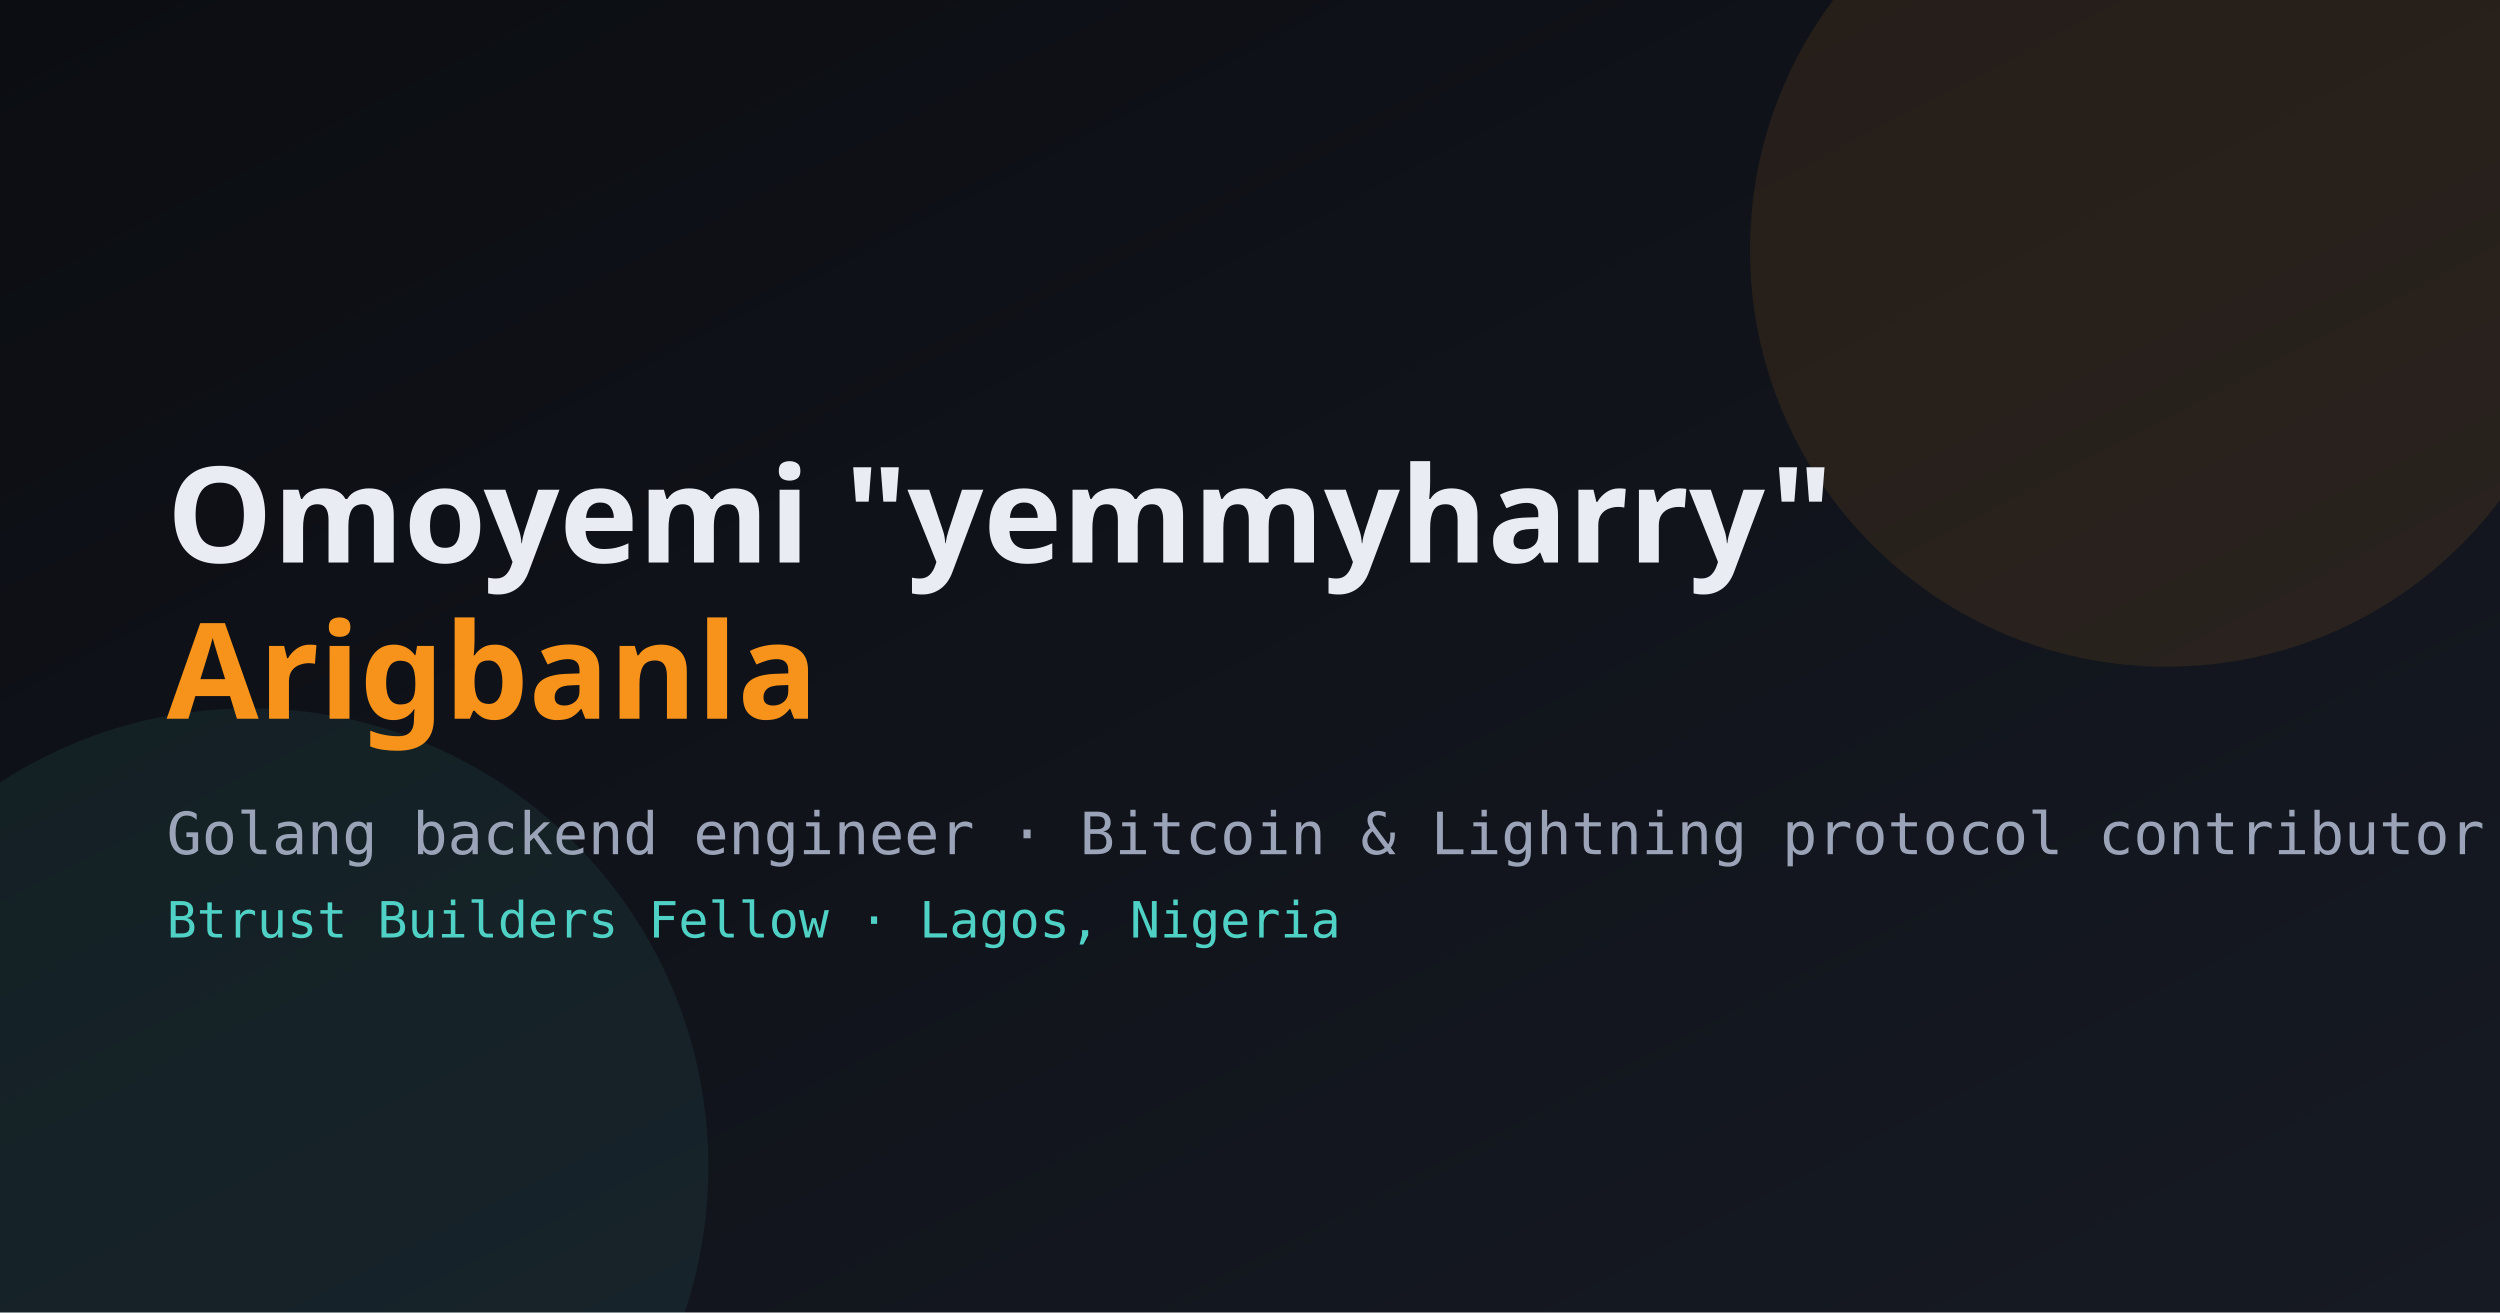
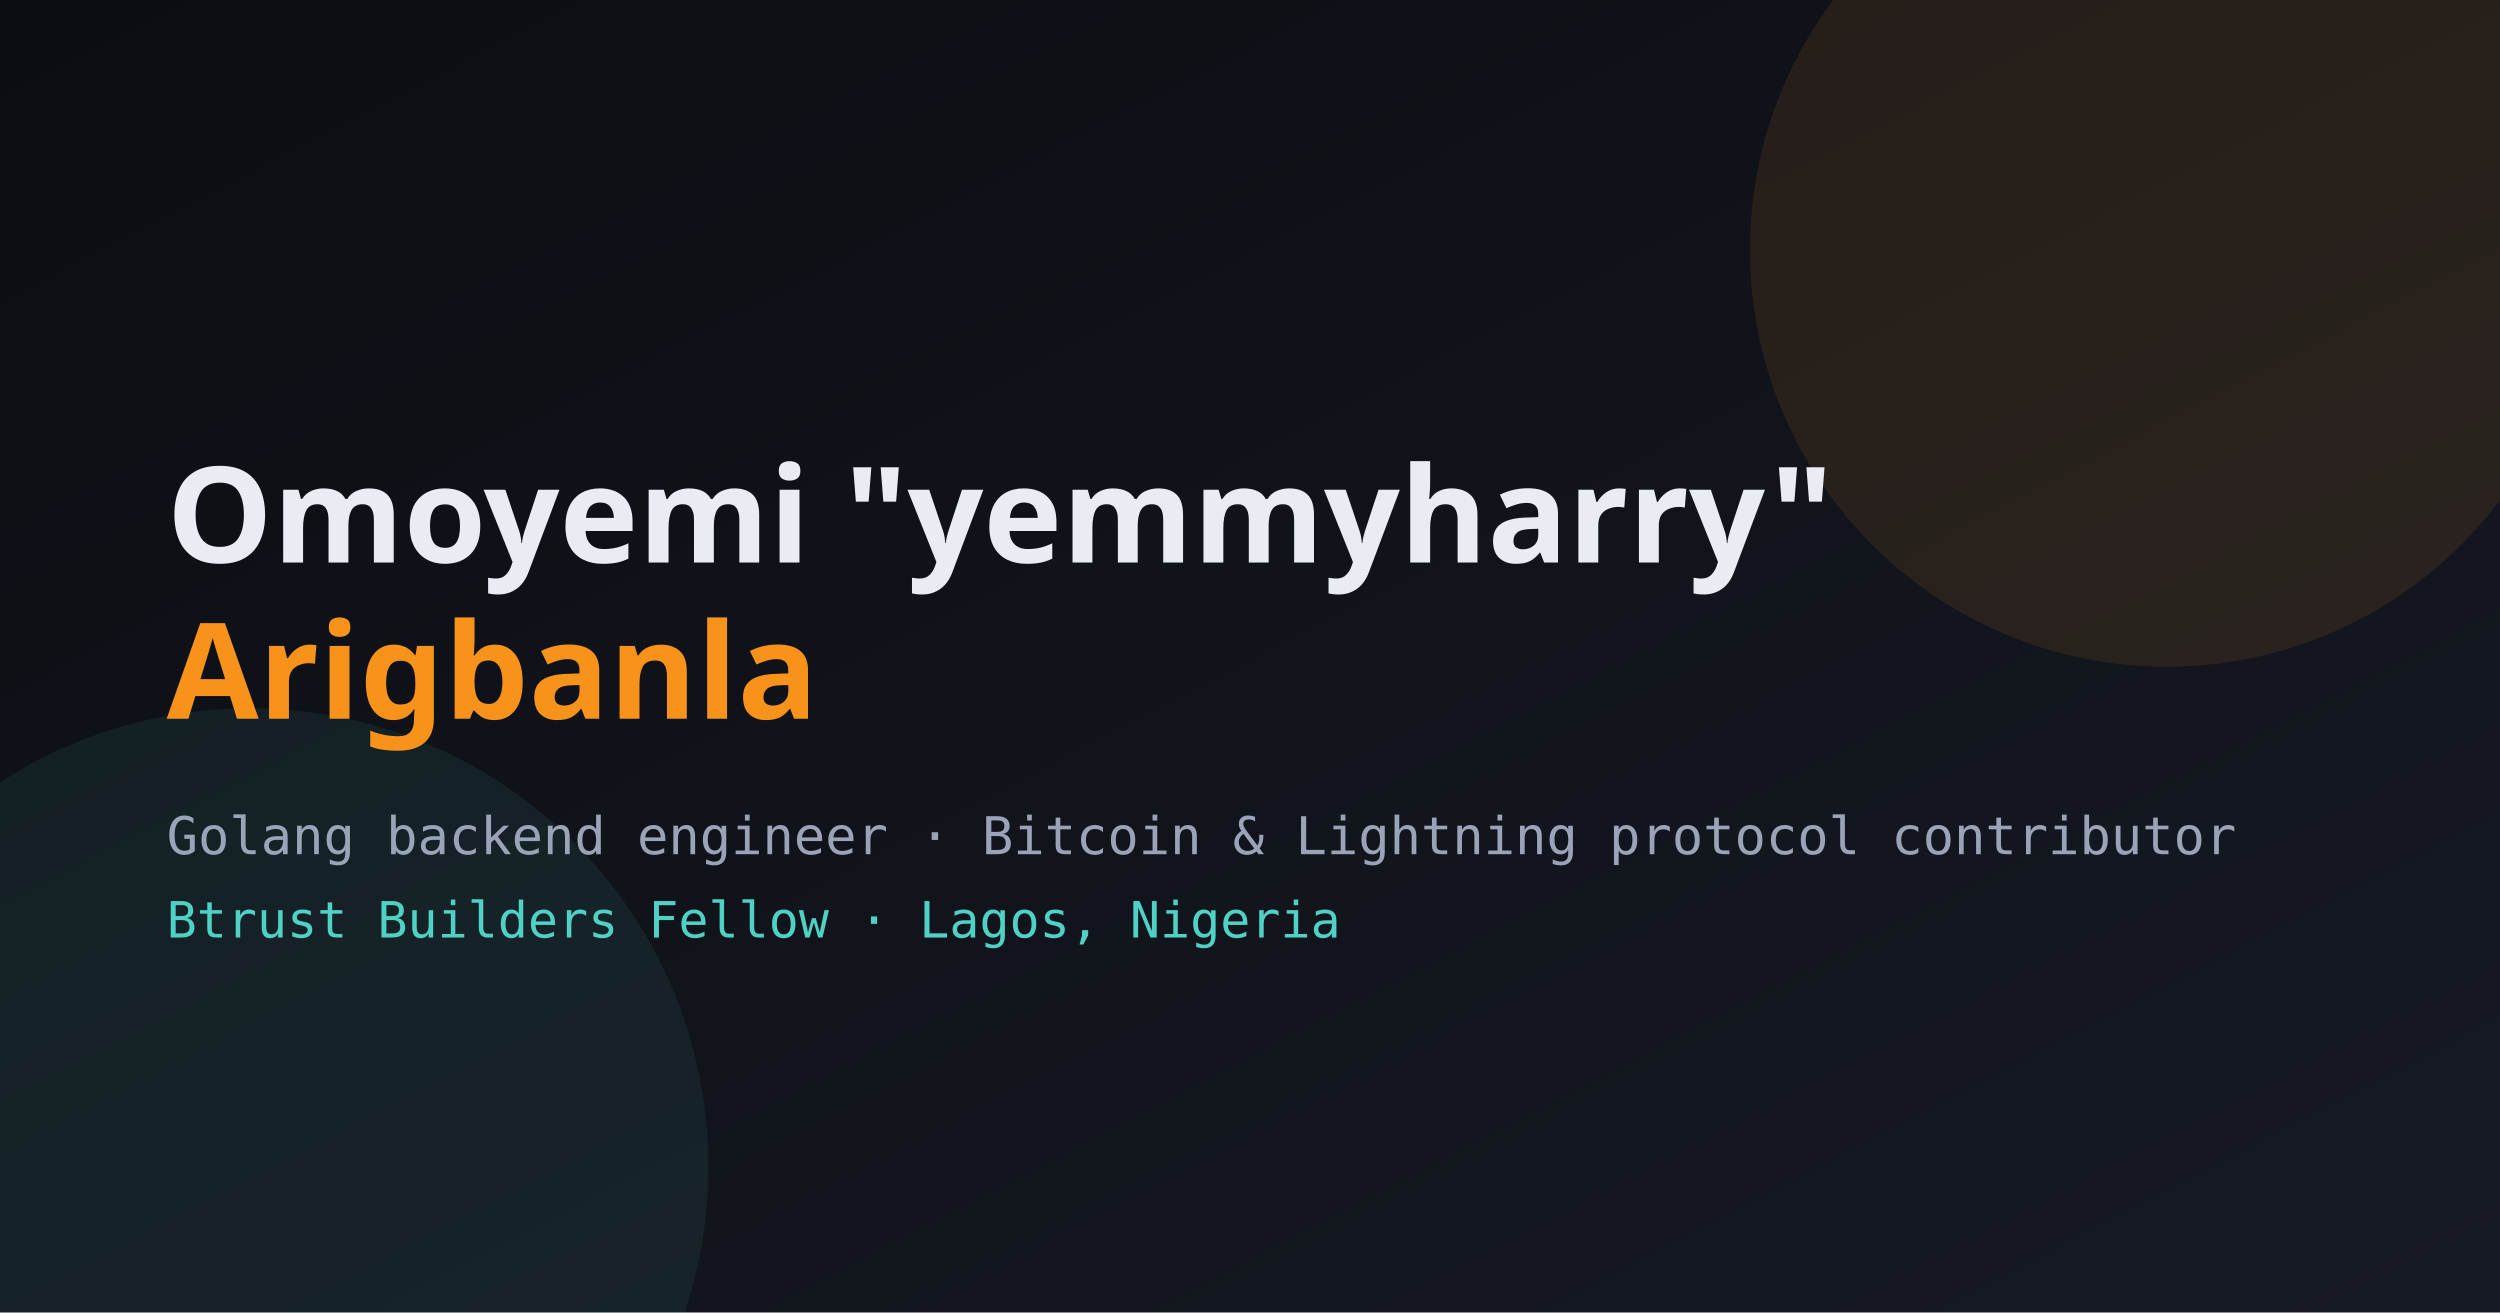
<svg xmlns="http://www.w3.org/2000/svg" viewBox="0 0 1200 630">
  <defs>
    <linearGradient id="bg" x1="0" y1="0" x2="1" y2="1">
      <stop offset="0%" stop-color="#0b0d12" />
      <stop offset="100%" stop-color="#161a23" />
    </linearGradient>
  </defs>
  <rect width="1200" height="630" fill="url(#bg)" />
  <circle cx="1040" cy="120" r="200" fill="#f7931a" opacity="0.10" />
  <circle cx="120" cy="560" r="220" fill="#4fd1c5" opacity="0.08" />
  <text x="80" y="270" font-family="'Space Grotesk', ui-sans-serif, sans-serif" font-size="64" font-weight="700" fill="#e9ecf3">Omoyemi "yemmyharry"</text>
  <text x="80" y="345" font-family="'Space Grotesk', ui-sans-serif, sans-serif" font-size="64" font-weight="700" fill="#f7931a">Arigbanla</text>
-   <text x="80" y="410" font-family="ui-monospace, monospace" font-size="28" fill="#9aa3b7">Golang backend engineer · Bitcoin &amp; Lightning protocol contributor</text>
+   <text x="80" y="410" font-family="ui-monospace, monospace" font-size="25" fill="#9aa3b7">Golang backend engineer · Bitcoin &amp; Lightning protocol contributor</text>
  <text x="80" y="450" font-family="ui-monospace, monospace" font-size="24" fill="#4fd1c5">Btrust Builders Fellow · Lagos, Nigeria</text>
</svg>
